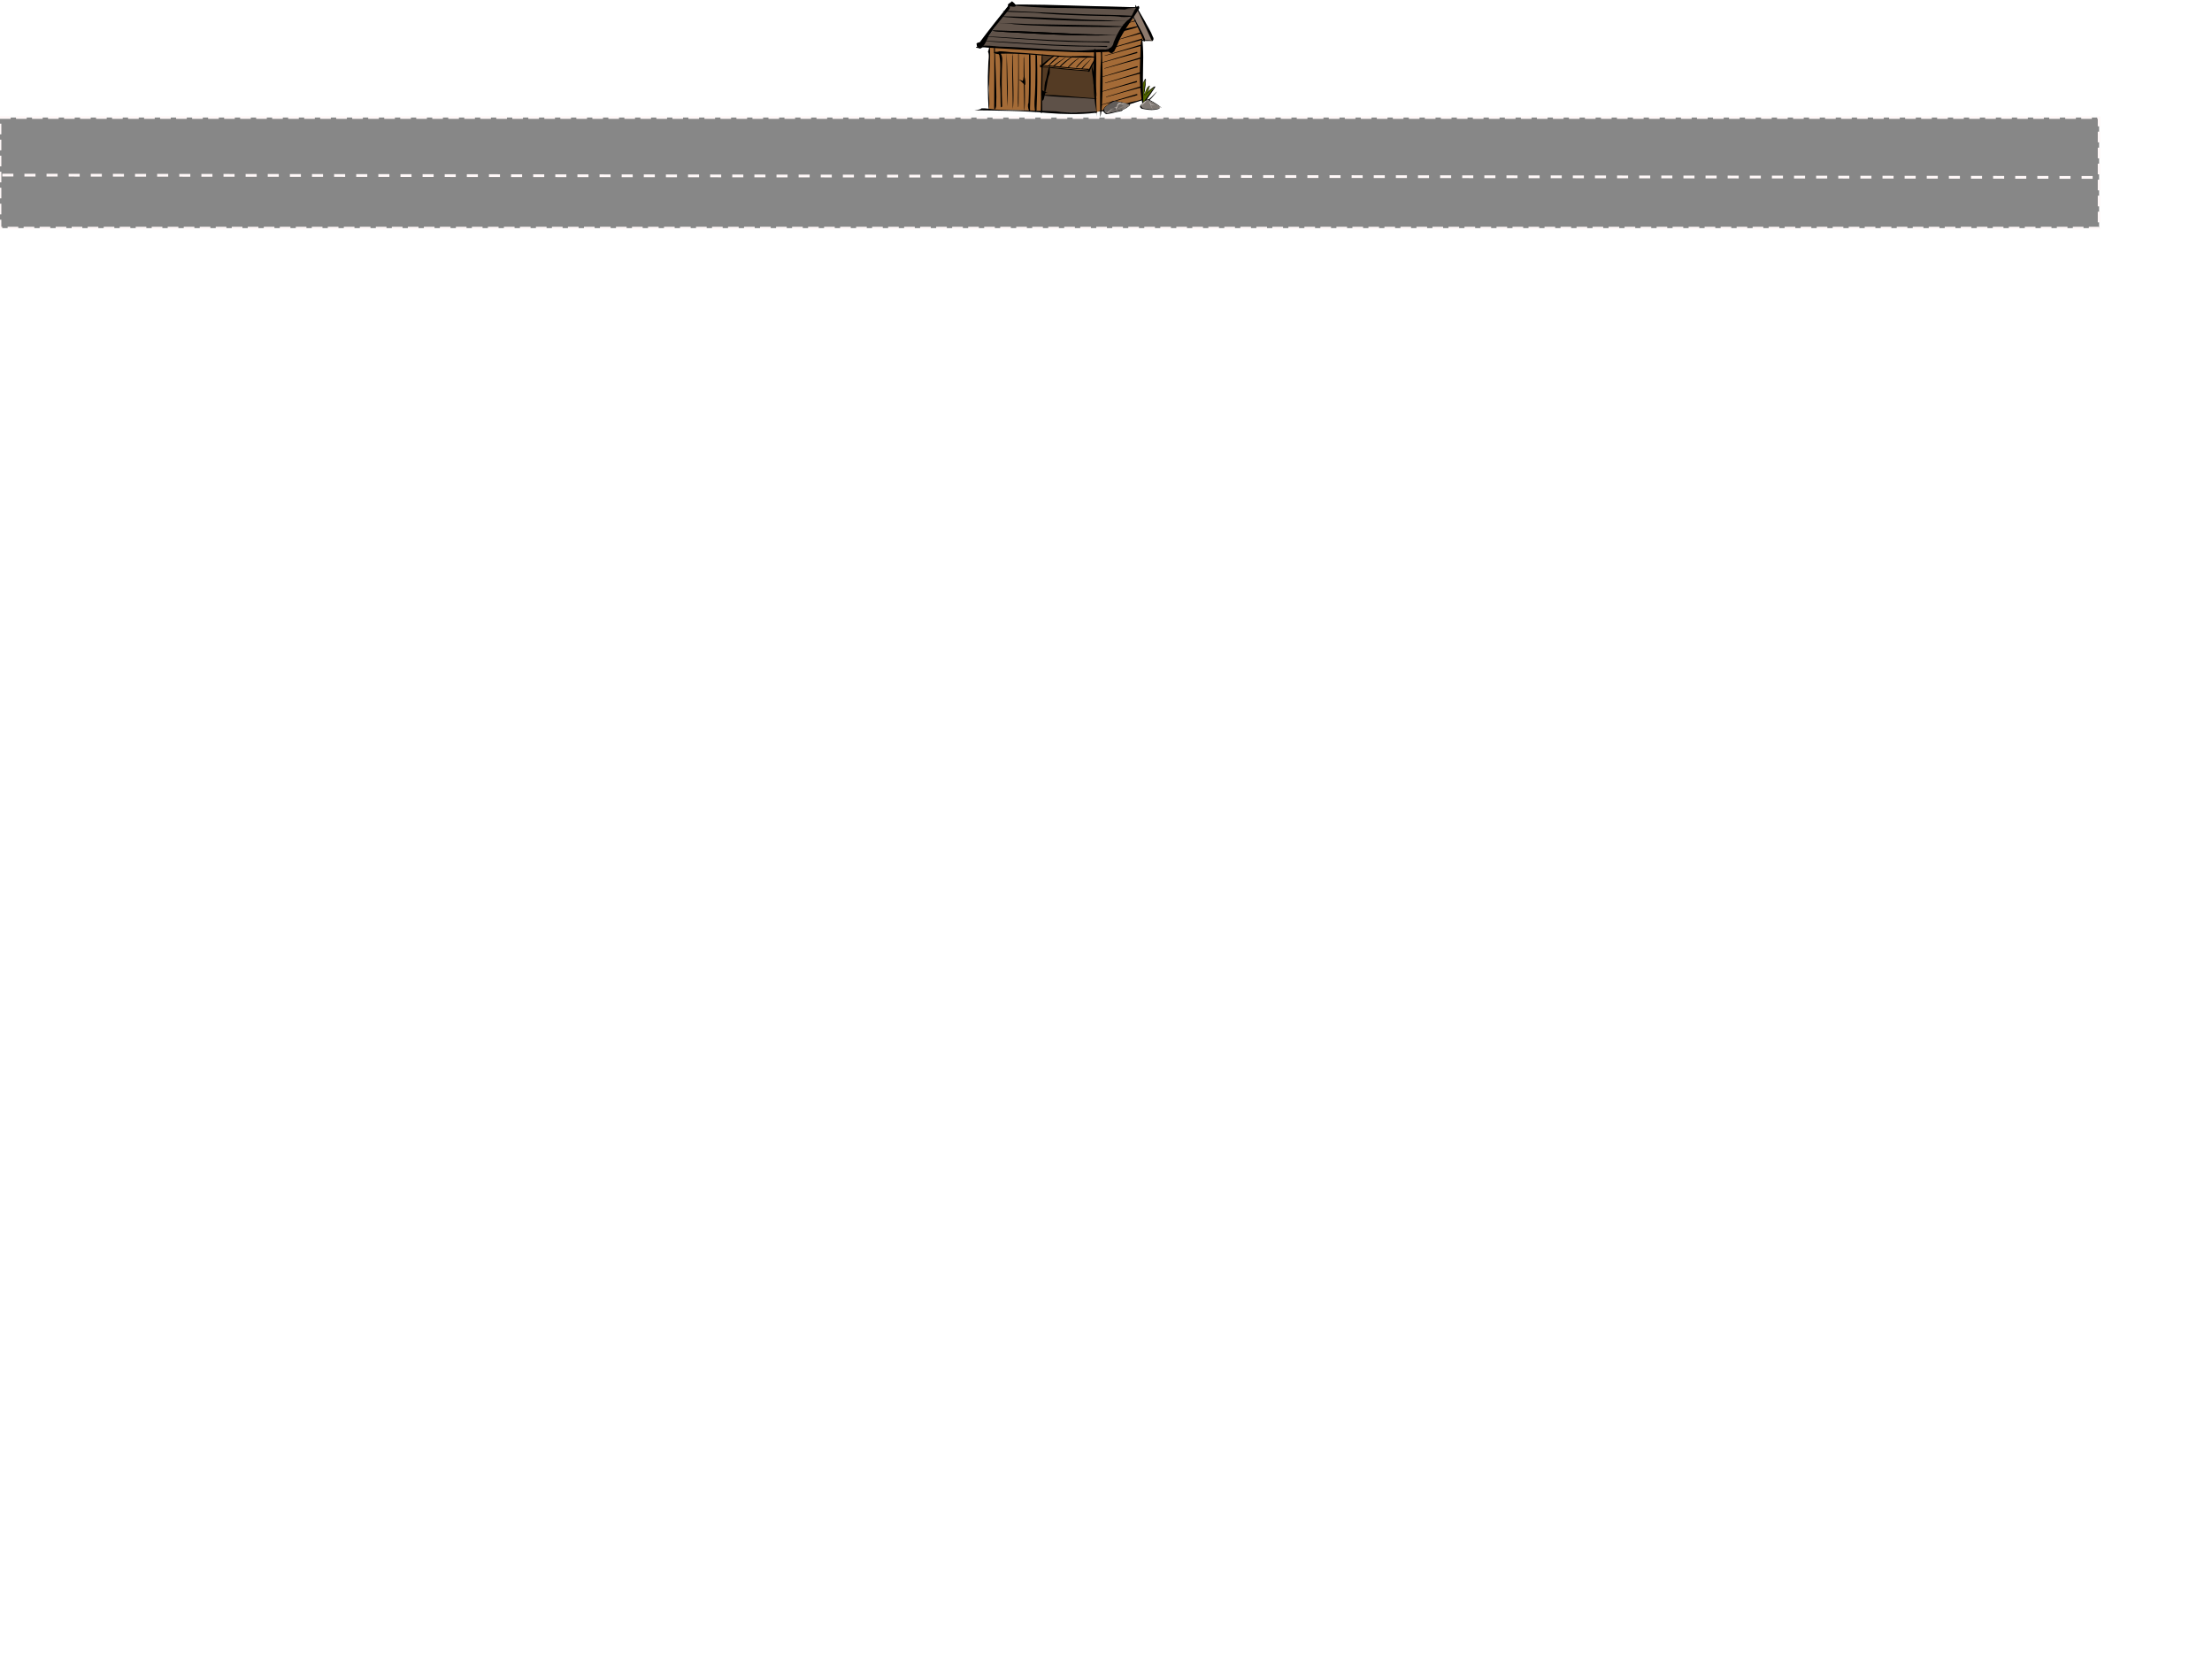
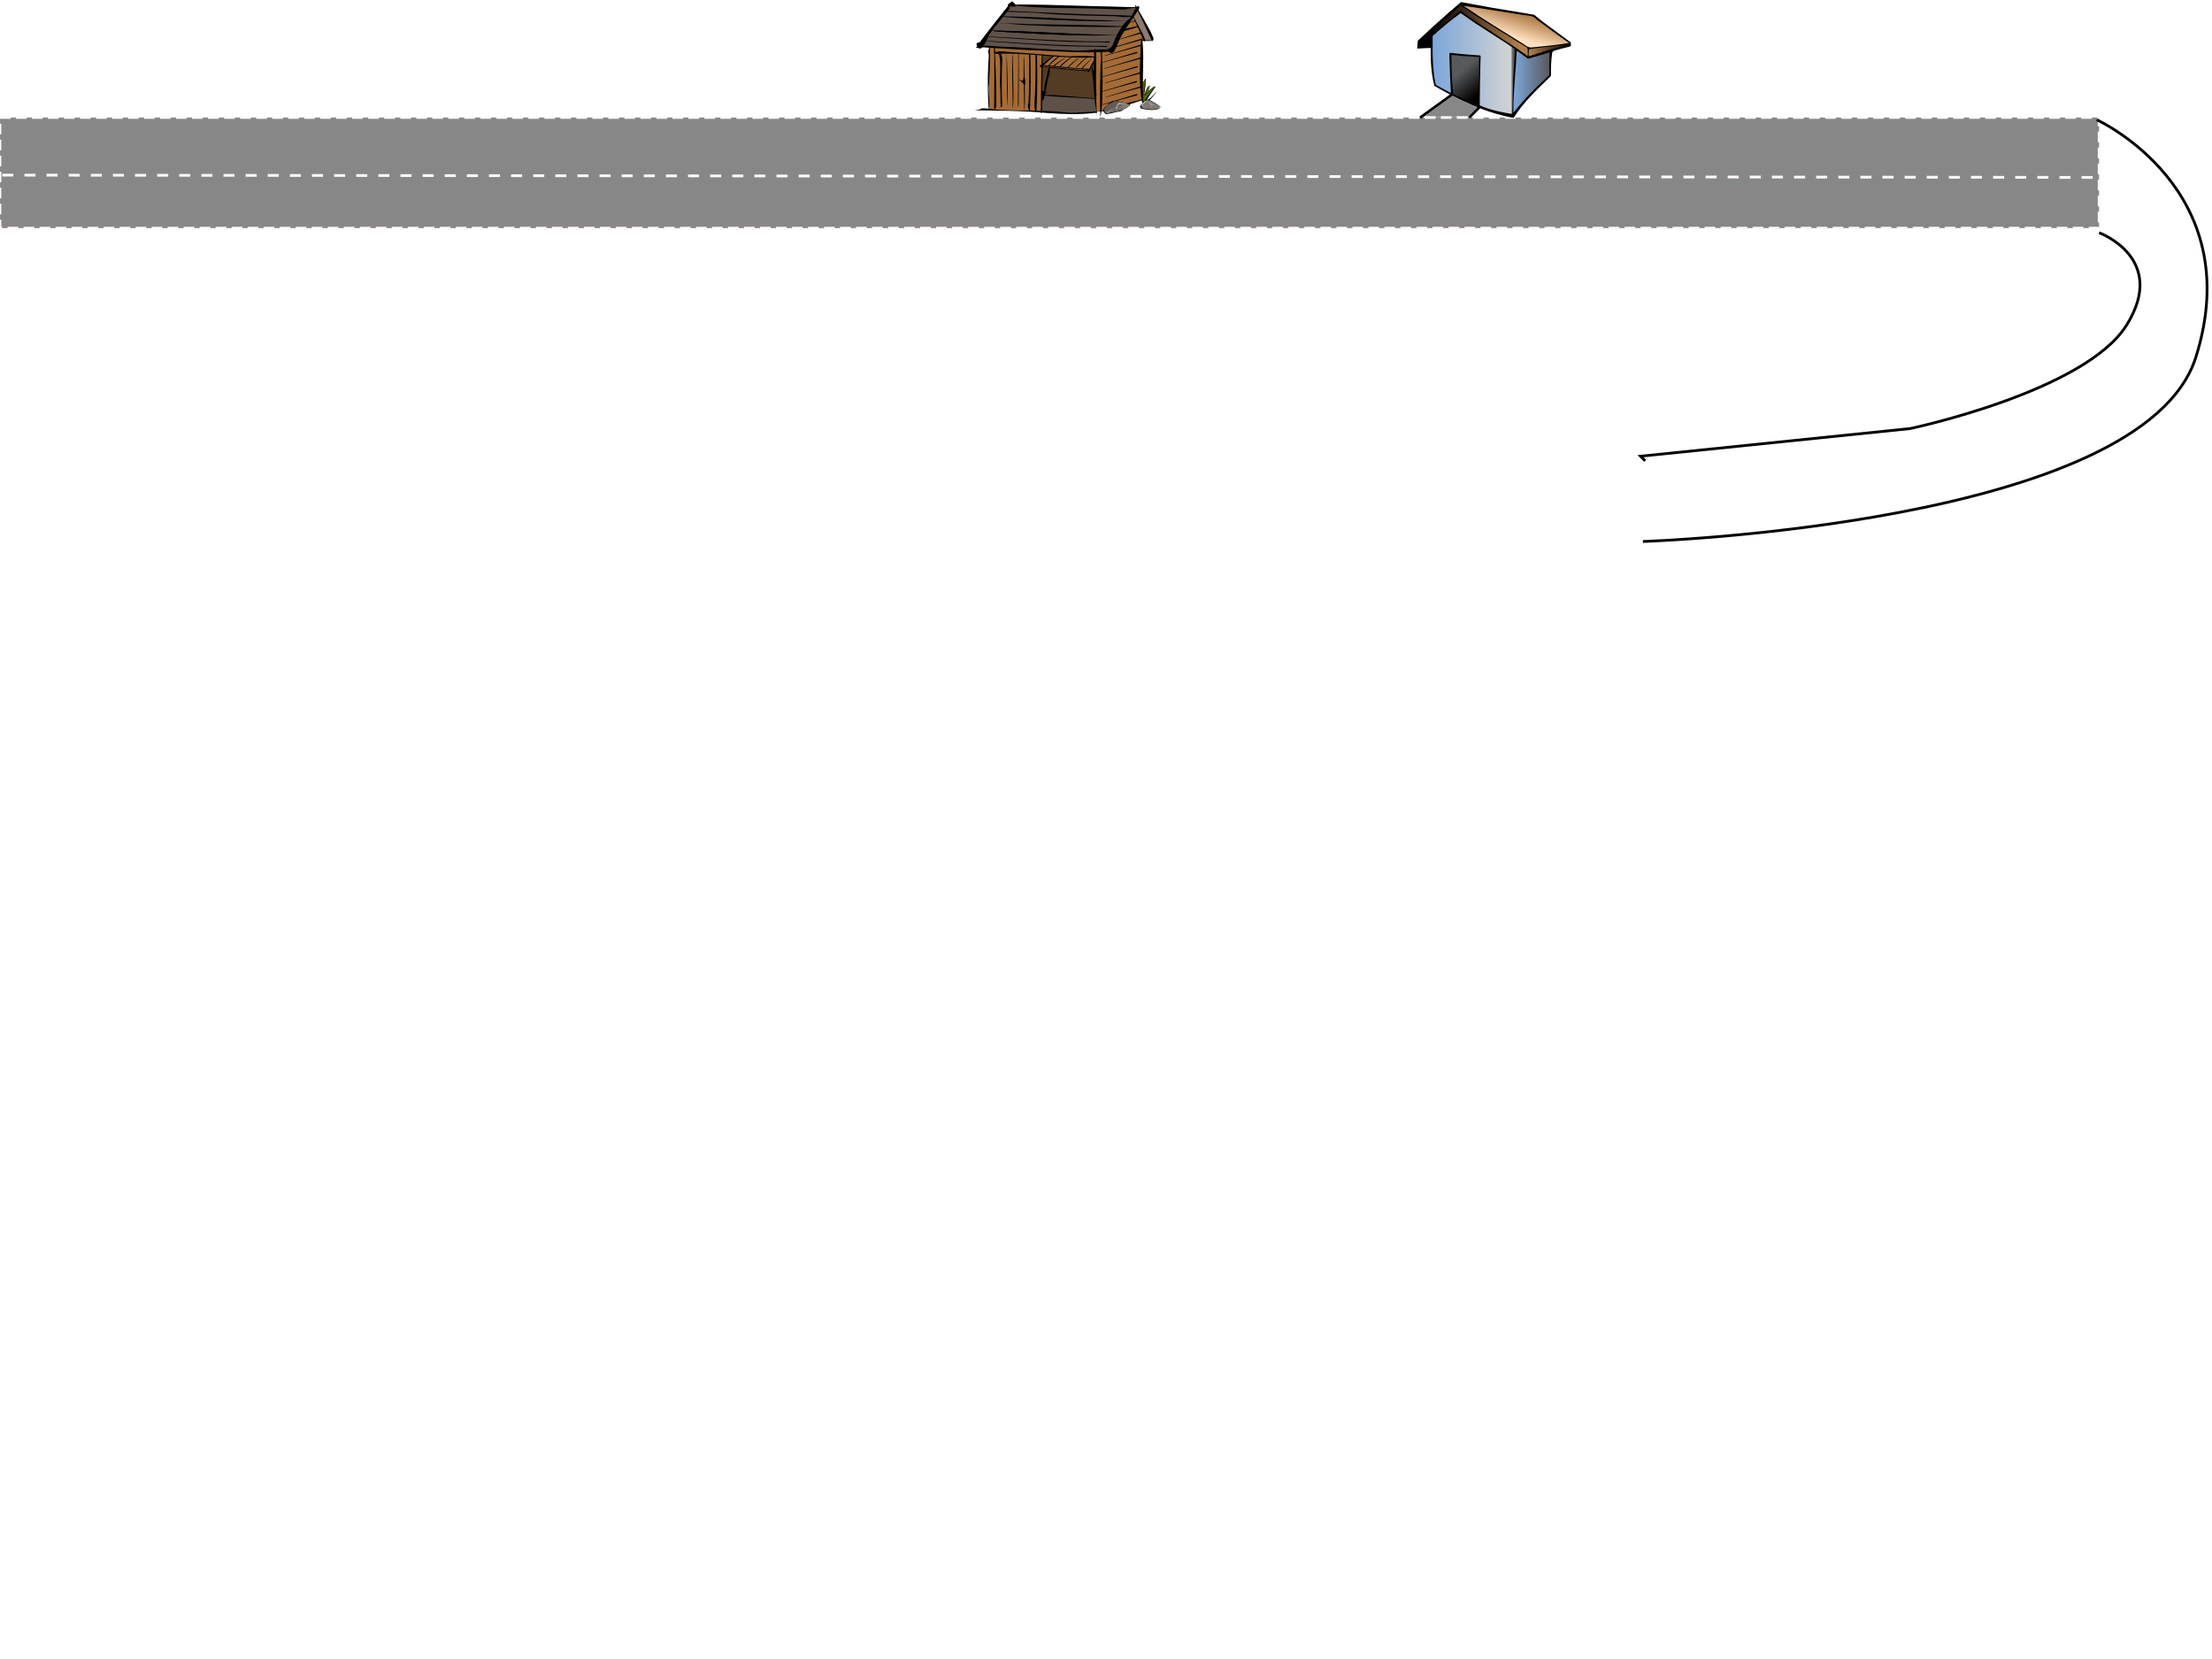
<svg xmlns="http://www.w3.org/2000/svg" width="800px" height="600px" id="svg2985" version="1.1">
  <defs id="defs2987" />
  <g id="layer1">
    <rect style="opacity:1;fill:#878787;fill-opacity:1;stroke:#fff8f8;stroke-width:0.965;stroke-miterlimit:4;stroke-opacity:1;stroke-dasharray:3.86, 1.93;stroke-dashoffset:0;stroke-linecap:butt" id="rect3005" width="759.167" height="40" x="0" y="42.5" />
    <path style="fill:none;stroke:#fff8f8;stroke-width:1;stroke-linecap:butt;stroke-linejoin:miter;stroke-opacity:1;stroke-miterlimit:4;stroke-dasharray:4,4;stroke-dashoffset:0" d="m 0.833,63.333 757.5,0.833 0,0 0,0" id="path3803" />
    <g transform="matrix(0.140105,0,0,0.1235151,296.1843,102.3934)" id="layer1-7">
      <path d="m 846.308,-538.943 c -0.567,0.953 8.126,7.739 33.933,23.057 1.765,1.063 3.413,2.109 4.965,3.183 -16.092,-15.844 -38.042,-27.679 -38.898,-26.24 z" style="fill:#000000" id="path3968" />
      <path d="m 842.728,-596.523 -7.5,12.562 0.312,36.719 c -0.335,0.303 -0.668,0.642 -1,0.938 v 20.188 l 3.875,0.531 28.156,-49.156 c -5.504,3.112 -12.279,9.537 -19.156,16.219 5.429,-9.09 4.617,-15.409 5.656,-19.406 -3.509,4.136 -4.447,3.25 -12.584,22.112 -0.09,0.085 -1.423,2.26 -1.143,0.127 1.3,-15.186 4.481,-27.163 3.384,-40.832 z" style="fill:#516600" id="path3130" />
      <path d="m 438.338,-508.203 0.911,-183.55 369.84,-90.182 31.427,67.864 -7.743,5.466 3.188,172.17 -120.24,35.982 z" style="fill:#a46b37" id="path3060" />
      <path style="fill:#000000;fill-opacity:0.992" d="m 845.808,-536.813 c -3.287,0.855 -5.021,4.232 -6.976,6.825 -2.973,4.069 -7.797,6.546 -9.744,11.444 -0.941,3.993 2.393,8.154 6.199,8.323 10.29,2.135 20.858,4.477 31.369,2.732 4.037,-0.863 8.284,-1.252 11.935,-3.427 0.78,-1.359 1.454,-3.881 0.107,-5.05 -8.59,-6.905 -16.735,-14.797 -26.797,-19.295 -1.94,-0.794 -3.945,-1.919 -6.093,-1.552 z" id="path3211" />
      <path d="m 574.528,-553.303 -0.455,50.557 c 45.385,5.494 93.482,2.855 141.19,1.366 l -1.366,-39.626 z" style="fill:#5e5148" id="path3846" />
      <path d="m 574.068,-632.553 120.24,11.387 16.852,-27.783 1.366,108.4 -138.92,-10.02 z" style="fill:#543b24" id="path3836" />
      <path d="m 808.178,-779.213 32.338,69.231 20.496,0.911 -38.259,-91.093 z" style="fill:#8d7a6c" id="path3832" />
      <path d="m 576.348,-668.073 -0.911,30.516 31.883,-27.328 z" style="fill:#543b24" id="path3834" />
      <path d="m 415.108,-695.403 c 116.51,8.861 235.87,22.462 342.06,14.119 l 68.32,-126.62 -334.31,-5.921 c -12.569,12.579 -64.938,122.87 -76.063,118.42 z" style="fill:#60534a" id="path3830" />
      <path d="m 823.558,-811.463 c -12.889,10.437 -13.099,33.832 -27.642,42.223 -16.006,17.464 -26.798,40.733 -35.277,64.273 -0.842,8.519 -5.968,15.817 -12.634,18.498 -4.845,7.548 6.966,18.245 11.59,9.985 10.37,-13.238 12.723,-32.159 21.127,-46.956 13.349,-28.445 31.518,-53.17 45.867,-80.758 0.498,-2.709 0.315,-7.88 -3.03,-7.267 z" style="fill:#000000" id="path2998" />
      <path d="m 585.338,-814.893 c -94.096,-2.308 -102,0.407 -66.283,3.828 15.36,1.506 41.024,3.299 73.805,5.161 37.258,0.317 76.134,0.442 140.97,2.773 28.488,0.906 58.859,2.016 86.978,3.257 -50.808,-2.603 -22.13,-3.07 -23.216,-4.212 9.156,-1.17 26.314,-2.017 30.265,-3.397 -71.9,-1.51 -165.75,-5.4 -242.52,-7.41 z" style="fill:#000000" id="path2996" />
      <path d="m 754.998,-668.103 c 1.402,1.472 0.988,0.667 0,0 z" style="fill:#000000" id="path2992" />
      <path d="m 816.468,-810.553 c 0.102,5.575 4.279,7.422 5.845,11.842 11.036,26.174 22.182,52.252 32.854,78.812 1.496,3.503 2.678,7.84 4.731,10.449 3.493,0.839 5.045,-7.56 2.433,-10.731 -5.685,-17.84 -14.549,-32.279 -21.839,-48.376 -7.416,-15.034 -15.365,-29.43 -22.458,-44.85 0.181,-2.587 -0.543,-0.841 -1.082,0.551 -0.293,0.67 -0.452,1.49 -0.483,2.304 z" style="fill:#000000" id="path3006" />
      <path d="m 833.918,-718.893 c -5.523,19.139 -3.12,40.121 -4.652,60.141 -1.571,44.007 -1.987,88.741 5.373,131.89 -0.351,2.796 1.715,4.95 3.605,4.438 -1.444,-6.808 -0.658,-14.058 -1.298,-21.039 -1.449,-39.656 -0.178,-79.358 0.138,-119.03 -0.055,-18.876 -0.802,-37.799 -3.053,-56.435 l -0.113,0.031 z" style="fill:#000000" id="path3004" />
      <path d="m 846.218,-721.843 0.187,-0.748 3.9e-4,-0.002 -0.187,0.748 -3.9e-4,0.002 z" style="fill:#000000" id="path2990" />
      <path style="fill:#000000" d="m 488.638,-812.023 c -25.473,36.18 -50.116,70.918 -73.469,106.59 -8.079,1.78 -9.645,3.357 -7.656,8.562 -0.947,6.874 8.372,14.347 13.188,7 10.955,-11.425 13.058,-28.094 22.005,-40.863 13.808,-26.066 33.243,-48.574 49.589,-72.918 0.849,-2.989 0.932,-8.842 -3.656,-8.375 z" id="path3012" />
      <path style="fill:#000000" d="m 420.758,-668.103 c 1.402,1.472 0.988,0.667 0,0 z" id="path3014" />
      <path style="fill:#000000" d="m 452.138,-689.233 c -1.586,7.901 0.804,14.082 0.591,21.624 -0.018,46.175 0.07,92.31 -0.319,138.71 0.011,6.196 -0.447,13.292 0.222,18.713 2.208,4.179 5.798,-6.256 4.902,-12.948 1.305,-29.893 -0.639,-57.752 -0.982,-86.583 -0.748,-27.449 -2.06,-54.462 -2.465,-82.174 0.896,-3.469 -0.132,-1.645 -0.925,-0.159 -0.406,0.687 -0.761,1.699 -1.025,2.813 z" id="path3016" />
      <path style="fill:#000000" d="m 439.148,-689.153 c 0.089,4.405 -2.287,8.633 -2.884,11.344 4.928,11.452 0.39,26.365 0.726,39.388 -1.965,43.622 -1.222,87.47 1.029,130.9 5.035,-20.945 -1.974,-52.075 1.232,-75.093 0.687,-39.84 4.367,-74.344 1.737,-113.7 -0.614,2.387 -1.228,4.775 -1.841,7.162 z" id="path3018" />
      <path style="fill:#000000" d="m 713.718,-685.233 c -1.185,0.604 -4.096,-0.95 -3.175,1.968 -1.504,48.931 -3.564,98.171 1.131,146.93 1.344,16.49 4.969,32.529 6.001,49.07 -2.845,-50.796 -2.617,-101.76 -1.903,-152.65 0.011,-15.139 0.437,-30.439 -1.741,-45.39 h -0.114 l -0.199,0.073 z" id="path3020" />
      <path style="fill:#000000" d="m 425.108,-695.283 c -5.184,3.597 -13.112,2.955 -19.683,4.228 0.234,6.071 13.303,-1.453 27.564,1.376 61.787,4.662 127.41,8.578 190.98,11.608 44.741,2.622 89.994,3.95 134.62,-0.302 3.279,2.633 6.779,-4.033 1.71,-3.165 -36.308,-8.003 -73.772,4.131 -110.6,-0.037 -61.431,-2.228 -122.31,-9.152 -183.78,-10.936 -13.551,-1.198 -27.075,-3.167 -40.809,-2.772 z" id="path3022" />
      <path style="fill:#000000" d="m 411.508,-636.193 v 0 z" id="path3026" />
      <path style="fill:#000000" d="m 474.598,-795.753 c 26.473,3.314 82.092,2.303 103.92,6.197 43.574,3.909 100.27,6.017 157.3,7.433 20.352,-0.143 38.359,1.031 45.595,2.869 18.564,1.079 42.451,-2.886 22.225,-3.868 -32.801,-2.444 -78.067,-2.269 -114.32,-4.064 -69.324,-2.624 -130.43,-6.836 -197.85,-9.793 -6.501,-0.022 -18.767,0.269 -16.875,1.225 z" id="path3047" />
      <path d="m 498.088,-825.273 c -2.693,4.892 -13.812,7.451 -9.438,14.562 0.394,2.401 8.143,0.642 3.281,-0.031 27.218,6.155 13.863,-8.425 6.156,-14.531 z" style="fill:#000000" id="path3051" />
      <path d="m 465.568,-678.863 c -3.816,2.186 -9.651,1.601 -14.489,2.271 1.194,5.49 13.556,7.417 20.289,4.769 46.962,-1.313 93.831,4.808 140.58,8.324 32.933,2.657 66.244,4.499 99.092,2.759 2.414,1.755 4.99,-2.43 1.259,-1.986 -26.726,-5.912 -54.302,1.023 -81.411,-2.449 -45.218,-2.772 -90.03,-8.533 -135.28,-11.021 -9.975,-1.063 -19.93,-2.619 -30.039,-2.667 z" style="fill:#000000" id="path3095" />
      <path d="m 464.878,-675.633 c -2.156,1.947 -1.54,6.454 0.727,7.905 5.626,32.892 -0.6,66.547 2.605,99.677 0.802,17.664 0.172,35.401 1.248,53.042 2.102,0.517 4.536,-2.312 3.436,-4.733 -1.376,-45.416 -1.512,-90.91 0.416,-136.31 -0.26,-7.206 -2.209,-14.926 -7.123,-19.406 -0.429,-0.09 -0.866,-0.32 -1.308,-0.178 z" style="fill:#000000" id="path3097" />
      <path style="fill:#000000" d="m 559.018,-668.773 c -0.224,14.148 0.246,28.35 0.151,42.529 0.004,31.722 -0.876,63.443 -2.707,94.8 -0.31,10.09 0.057,20.592 1.787,29.789 2.368,1.817 4.313,-5.857 3.533,-11.319 2.218,-51.219 2.223,-102.93 1.024,-154.33 -1.304,1.049 -2.512,-2.013 -3.789,-1.465 z m 5.223,180.04 v -0.133 0.133 z" id="path3100" />
      <path d="m 542.348,-670.903 c -0.2,14.471 0.219,28.996 0.135,43.498 0.004,32.445 0.089,67.495 -1.539,99.566 -5.59,11.733 6.465,40.645 3.865,16.285 1.973,-52.385 1.978,-105.28 0.911,-157.85 -1.16,1.073 -2.235,-2.059 -3.371,-1.498 z" style="fill:#000000" id="path3102" />
      <path d="m 577.168,-672.253 c -0.856,4.423 -2.765,5.966 -2.441,13.474 -0.739,52.323 -1.356,104.68 -2.146,156.99 0.883,9.204 4.566,2.42 3.76,-6.95 -0.8,-53.541 1.792,-107.04 0.6,-160.51 -0.033,-0.495 0.569,-5.258 0.227,-3 z" style="fill:#000000" id="path3104" />
      <path d="m 419.728,-511.743 c -4.831,4.866 -12.219,3.997 -18.344,5.719 47.793,0.528 131.25,1.286 186.86,7.805 41.695,3.546 83.869,5.344 125.46,-0.408 3.056,3.562 6.317,-5.456 1.594,-4.281 -33.837,2.408 -68.751,6.356 -103.07,-0.05 -57.25,-3.014 -97.177,-2.622 -154.46,-5.035 -12.629,-1.621 -25.233,-4.285 -38.031,-3.75 z" style="fill:#000000" id="path3011" />
      <path style="fill:#000000" d="m 470.188,-780.763 c 11.638,3.16 55.131,4.843 83.438,6.971 66.157,4.317 144.35,7.823 197.11,6.789 8.941,-1.373 34.828,-0.776 54.199,-0.868 -31.132,-0.09 -70.216,-2.329 -103.23,-2.902 -74.975,-3.616 -153.88,-9.336 -225.98,-10.469 -3.062,0.028 -6.238,0.134 -5.531,0.478 z" id="path3013" />
      <path d="m 785.758,-751.203 c -11.837,2.306 -55.337,0.821 -83.724,0.887 -66.295,-0.505 -144.53,-2.692 -197.08,-7.56 -8.818,-2.019 -34.679,-3.307 -53.992,-4.806 31.056,2.174 70.199,2.782 103.17,4.611 75.04,1.845 154.15,1.877 226.15,5.989 3.052,0.25 6.211,0.587 5.482,0.879 z" style="fill:#000000" id="path3015" />
      <path d="m 446.728,-739.063 c 11.638,3.16 55.131,4.843 83.438,6.971 66.157,4.317 144.35,7.823 197.11,6.789 8.941,-1.373 34.828,-0.776 54.199,-0.868 -31.132,-0.09 -70.216,-2.329 -103.23,-2.902 -74.975,-3.616 -153.88,-9.336 -225.98,-10.469 -3.062,0.028 -6.238,0.134 -5.531,0.478 z" style="fill:#000000" id="path3017" />
      <path d="m 601.638,-663.093 c -10.384,8.989 -21.207,17.664 -30.594,27.656 -0.791,3.293 3.994,3.086 5.406,1.125 6.188,-5.812 12.184,-11.858 17.944,-18.124 4.221,-4.347 8.529,-8.665 13.431,-12.251 -1.36,-3.529 -3.865,-0.545 -5.465,0.968 l -0.723,0.626 z" style="fill:#000000" id="path3031" />
      <path d="m 427.198,-722.303 c -2.64,1.611 1.89,0.03 2.781,0.594 49.556,3.853 99.173,7.748 148.78,11.219 41.705,2.86 83.485,4.825 125.3,4.859 15.037,0.209 30.299,0.177 45.173,1.391 1.896,-0.874 1.175,-4.154 -1.071,-3.25 -87.8,0.149 -175.49,-5.188 -263,-11.916 -19.302,-1.22 -38.605,-2.935 -57.959,-2.896 z" style="fill:#000000" id="path3019" />
      <path style="fill:#000000" d="m 835.138,-539.073 c -1.837,-0.16 -3.398,1.822 -5.224,2.19 -8.805,3.963 -17.951,4.705 -26.884,7.633 -27.69,7.984 -55.314,16.831 -82.768,26.768 14.487,0.454 29.415,-5.217 44.056,-8.992 23.879,-6.752 47.493,-15.746 71.128,-24.334 -0.422,-0.993 -0.076,-2.212 -0.307,-3.265 z" id="path3021" />
      <path style="fill:#000000" d="m 809.518,-781.283 c 0.07,4.058 2.939,5.402 4.015,8.619 7.58,19.05 15.237,38.031 22.567,57.362 1.028,2.549 1.839,5.707 3.25,7.605 2.399,0.61 3.465,-5.502 1.671,-7.81 -3.905,-12.985 -9.993,-23.493 -15.001,-35.21 -5.094,-10.942 -10.554,-21.42 -15.426,-32.644 0.124,-1.883 -0.373,-0.612 -0.743,0.401 -0.202,0.488 -0.311,1.085 -0.332,1.677 z" id="path3023" />
      <path d="m 834.608,-713.433 v -0.062 0.062 z m 0.188,1.438 c -0.991,2.696 2.223,3.865 4.312,2.938 7.424,-0.371 14.922,-0.011 22.375,-0.156 -8.381,-4.071 -17.99,-0.697 -26.688,-3.219 v 0.438 z" style="fill:#000000" id="path3025" />
      <path style="fill:#000000" d="m 446.728,-739.063 c 11.638,3.16 55.131,4.843 83.438,6.971 66.157,4.317 144.35,7.823 197.11,6.789 8.941,-1.373 34.828,-0.776 54.199,-0.868 -31.132,-0.09 -70.216,-2.329 -103.23,-2.902 -74.975,-3.616 -153.88,-9.336 -225.98,-10.469 -3.062,0.028 -6.238,0.134 -5.531,0.478 z" id="path3027" />
      <path style="fill:#000000" d="m 714.388,-659.523 c -8.791,12.236 -13.892,26.62 -20.25,40.188 2.009,2.251 5.747,-0.659 5.094,-3.25 4.976,-12.187 10.906,-23.949 16.781,-35.719 -0.492,-0.338 -0.911,-1.488 -1.625,-1.219 z" id="path3033" />
      <path style="fill:#000000" d="m 570.108,-638.593 c -0.902,0.732 1.118,3.93 1.656,2.219 24.357,1.201 48.447,5.351 72.747,7.259 16.623,1.672 33.249,3.344 49.909,4.616 1.906,2.433 4.597,-3.444 1.406,-3.031 -42.071,-1.173 -83.536,-9.79 -125.59,-11.125 l -0.125,0.062 z" id="path3035" />
      <path d="m 570.978,-634.243 c -0.902,0.732 1.118,3.93 1.656,2.219 24.357,1.201 48.447,5.351 72.747,7.259 16.623,1.672 33.249,3.344 49.909,4.616 1.906,2.433 4.597,-3.444 1.406,-3.031 -42.071,-1.173 -83.536,-9.79 -125.59,-11.125 l -0.125,0.062 z" style="fill:#000000" id="path3037" />
      <path d="m 617.548,-663.843 c -11.391,9.277 -21.065,20.451 -29.875,32.156 11.988,-10.181 22.264,-22.163 33.875,-32.75 -1.633,-1.603 -2.513,-0.759 -4,0.594 z" style="fill:#000000" id="path3039" />
      <path style="fill:#000000" d="m 634.638,-667.903 h -0.031 0.031 z m 0.906,1.344 -0.219,-0.219 0.219,0.219 z m 1.344,1.344 c 1.474,1.296 1.833,1.288 0,0 z m -1.938,5.062 c -10.588,7.626 -21.032,15.507 -30.594,24.406 1.974,2.796 5.554,-0.101 6.431,-2.4 8.845,-8.826 19.082,-16.091 28.131,-24.694 -1.323,0.896 -2.646,1.792 -3.969,2.688 z" id="path3042" />
      <path style="fill:#000000" d="m 669.918,-671.433 c -2.668,2.522 3.753,-3.333 0,0 z m -16.938,8.469 c -12.96,8.584 -24.575,19.222 -34.156,31.469 4.197,0.792 6.357,-4.026 8.918,-6.492 8.686,-8.968 17.594,-17.896 27.833,-25.101 3.785,-0.235 0.024,-1.967 -1.504,-0.538 -0.363,0.221 -0.726,0.442 -1.09,0.663 z m 4.938,-0.406 c 0.331,0.127 -0.334,-0.198 0,0 z m 4.5,0.688 c 0.233,0.083 -0.209,-0.28 0,0 z" id="path3044" />
      <path d="m 681.448,-664.613 c -2.136,2.202 3.005,-2.91 0,0 z m -13.561,7.394 c -10.376,7.495 -19.676,16.782 -27.348,27.475 3.36,0.691 5.09,-3.515 7.14,-5.668 6.954,-7.83 14.087,-15.625 22.285,-21.916 3.03,-0.206 0.019,-1.717 -1.204,-0.469 -0.291,0.193 -0.582,0.386 -0.872,0.578 z m 3.953,-0.355 c 0.265,0.111 -0.268,-0.173 0,0 z m 3.603,0.6 c 0.187,0.072 -0.167,-0.245 0,0 z" style="fill:#000000" id="path3046" />
      <path style="fill:#000000" d="m 702.338,-667.203 c -2.047,2.256 2.88,-2.981 0,0 z m -12.999,7.573 c -9.946,7.677 -18.86,17.189 -26.213,28.141 3.221,0.708 4.878,-3.6 6.844,-5.806 6.666,-8.02 13.503,-16.004 21.36,-22.447 2.905,-0.211 0.018,-1.759 -1.154,-0.481 -0.279,0.198 -0.557,0.395 -0.836,0.593 z m 3.789,-0.363 c 0.254,0.113 -0.257,-0.177 0,0 z m 3.454,0.615 c 0.179,0.074 -0.16,-0.251 0,0 z" id="path3048" />
      <path d="m 700.008,-662.693 h -0.023 0.023 z m 0.678,1.449 -0.164,-0.236 0.164,0.236 z m 1.006,1.449 c 1.104,1.398 1.372,1.388 0,0 z m -1.45,5.459 c -7.926,8.223 -15.745,16.721 -22.903,26.316 1.478,3.015 4.158,-0.109 4.814,-2.588 6.621,-9.516 14.285,-17.35 21.06,-26.626 -0.99,0.966 -1.981,1.932 -2.971,2.898 z" style="fill:#000000" id="path3050" />
      <path d="m 529.208,-607.243 c -1.576,4.002 -1.472,16.024 -3.878,15 -3.963,-2.01 -7.939,-4.277 -11.947,-4.062 6.464,-0.235 12.328,12.174 18.614,16.062 1.9,-5.588 0.386,-15.559 -0.793,-20.969 -0.465,-2.664 -0.986,-6.841 -1.995,-6.031 z" style="fill:#000000" id="path3073" />
      <path d="m 849.508,-700.093 c 0.656,-0.314 0.558,-0.267 0,0 z" style="fill:#000000" id="path3071" />
      <path d="m 853.988,-660.273 c -0.291,-1.344 -0.205,-0.946 0,0 z" style="fill:#000000" id="path3069" />
      <path d="m 854.348,-657.553 c -0.161,2.72 0.355,2.636 0,0 z" style="fill:#000000" id="path3067" />
      <path d="m 853.948,-650.553 c -0.283,2.275 0.505,-3.35 0,0 z" style="fill:#000000" id="path3065" />
      <path d="m 852.698,-645.773 0.128,-0.688 -0.128,0.688 z" style="fill:#000000" id="path3063" />
      <path d="m 852.488,-643.183 0.016,-0.844 -0.016,0.844 z" style="fill:#000000" id="path3061" />
      <path d="m 852.688,-640.993 c 0.234,0.857 -0.396,-2.02 0,0 z" style="fill:#000000" id="path3059" />
      <path d="m 704.448,-642.723 c -2.408,19.606 3.893,38.597 3.869,58.118 1.702,12.958 4.636,25.561 8.079,37.865 0.551,-22.055 -6.409,-42.953 -6.358,-64.971 -0.871,-9.97 -5.593,-18.706 -5.364,-28.958 -0.156,-0.684 0.419,-5.236 -0.225,-2.054 z" style="fill:#000000" id="path3077" />
      <path d="m 575.078,-564.813 c -2.322,8.956 0.564,18.325 1.286,27.312 -0.097,1.758 0.98,4.75 2.054,2.594 3.878,-5.782 3.299,-15.561 6.428,-21.978 1.674,-1.601 3.834,-0.503 5.456,-2.335 -5.306,1.35 -10.232,-3.005 -15.032,-5.969 l -0.188,0.367 -0.004,0.008 z" style="fill:#000000" id="path3052" />
      <path style="fill:#000000" d="m 597.988,-641.003 c -9.534,16.477 -7.665,35.192 -14.104,52.354 -2.064,11.941 -2.429,23.962 -2.04,35.884 7.95,-19.224 5.858,-39.826 13.152,-59.177 2.153,-9.047 -1.052,-18.238 2.607,-27.183 0.023,-0.651 2.258,-4.471 0.385,-1.878 z" id="path3079" />
      <path d="m 484.458,-676.093 c -0.254,53.052 0.821,106.09 1.51,159.13 1.445,-16.56 1.584,-56.721 0.941,-73.357 -0.711,-36.387 -0.866,-49.561 -2.45,-85.775 z" style="fill:#000000" id="path3085" />
      <path d="m 499.998,-669.743 c 1.261,78.13 4.011,137.67 0.303,159.59 -0.218,-57.123 -2.092,-98.781 -1.443,-155.9 1.629,-3.386 5.348,-9.814 1.139,-3.694 z" style="fill:#000000" id="path3081" />
      <path style="fill:#000000" d="m 514.428,-672.643 c -0.074,13.31 0.082,26.67 0.05,40.009 10e-4,29.842 -0.29,59.683 -0.896,89.182 -0.103,9.492 0.019,19.372 0.592,28.024 0.784,1.709 1.429,-5.51 1.17,-10.648 0.735,-48.183 0.736,-96.835 0.339,-145.19 -0.432,0.987 -0.832,-1.894 -1.255,-1.378 z m 1.73,169.37 v -0.125 0.125 z" id="path3087" />
      <path style="fill:#000000" d="m 529.538,-662.793 c 1.261,78.13 4.011,137.67 0.303,159.59 -0.218,-57.123 -2.092,-98.781 -1.443,-155.9 1.629,-3.386 5.348,-9.814 1.139,-3.694 z" id="path3089" />
      <path style="fill:#000000" d="m 421.118,-709.273 c -2.64,1.611 1.89,0.03 2.781,0.594 49.556,3.853 99.173,7.748 148.78,11.219 41.705,2.86 83.485,4.825 125.3,4.859 15.037,0.209 30.299,0.177 45.173,1.391 1.896,-0.874 1.175,-4.154 -1.071,-3.25 -87.8,0.149 -175.49,-5.188 -263,-11.916 -19.302,-1.22 -38.605,-2.935 -57.959,-2.896 z" id="path3101" />
      <path d="m 820.388,-553.643 c -30.896,10.562 -61.791,21.124 -92.687,31.685 0.578,2.197 2.867,-0.696 4.274,-0.235 29.681,-9.773 59.595,-18.812 89.447,-28.041 0.988,-1.006 0.862,-3.691 -1.034,-3.409 z m -93.691,28.642 -0.091,-0.152 0.091,0.152 z" style="fill:#000000" id="path3103" />
      <path style="fill:#000000" d="m 833.418,-577.093 c -30.896,10.562 -61.791,21.124 -92.687,31.685 0.578,2.197 2.867,-0.696 4.274,-0.235 29.681,-9.773 59.595,-18.812 89.447,-28.041 0.988,-1.006 0.862,-3.691 -1.034,-3.409 z m -93.691,28.642 -0.091,-0.152 0.091,0.152 z" id="path3105" />
      <path d="m 819.518,-591.863 c -30.896,10.562 -61.791,21.124 -92.687,31.685 0.578,2.197 2.867,-0.696 4.274,-0.235 29.681,-9.773 59.595,-18.812 89.447,-28.041 0.988,-1.006 0.862,-3.691 -1.034,-3.409 z m -93.691,28.642 -0.091,-0.152 0.091,0.152 z" style="fill:#000000" id="path3107" />
      <path style="fill:#000000" d="m 830.818,-617.933 c -30.896,10.562 -61.791,21.124 -92.687,31.685 0.578,2.197 2.867,-0.696 4.274,-0.235 29.681,-9.773 59.595,-18.812 89.447,-28.041 0.988,-1.006 0.862,-3.691 -1.034,-3.409 z m -93.691,28.642 -0.091,-0.152 0.091,0.152 z" id="path3109" />
      <path style="fill:#000000" d="m 821.258,-635.303 c -30.896,10.562 -61.791,21.124 -92.687,31.685 0.578,2.197 2.867,-0.696 4.274,-0.235 29.681,-9.773 59.595,-18.812 89.447,-28.041 0.988,-1.006 0.862,-3.691 -1.034,-3.409 z m -93.691,28.642 -0.091,-0.152 0.091,0.152 z" id="path3111" />
      <path d="m 829.078,-660.503 c -30.896,10.562 -61.791,21.124 -92.687,31.685 0.578,2.197 2.867,-0.696 4.274,-0.235 29.681,-9.773 59.595,-18.812 89.447,-28.041 0.988,-1.006 0.862,-3.691 -1.034,-3.409 z m -93.691,28.642 -0.091,-0.152 0.091,0.152 z" style="fill:#000000" id="path3113" />
      <path style="fill:#000000" d="m 820.388,-677.013 c -30.896,10.562 -61.791,21.124 -92.687,31.685 0.578,2.197 2.867,-0.696 4.274,-0.235 29.681,-9.773 59.595,-18.812 89.447,-28.041 0.988,-1.006 0.862,-3.691 -1.034,-3.409 z m -93.691,28.642 -0.091,-0.152 0.091,0.152 z" id="path3115" />
      <path d="m 829.948,-697.863 c -30.896,10.562 -61.791,21.124 -92.687,31.685 0.578,2.197 2.867,-0.696 4.274,-0.235 29.681,-9.773 59.595,-18.812 89.447,-28.041 0.988,-1.006 0.862,-3.691 -1.034,-3.409 z m -93.691,28.642 -0.091,-0.152 0.091,0.152 z" style="fill:#000000" id="path3117" />
      <path style="fill:#000000" d="m 831.688,-715.243 c -30.896,10.562 -61.791,21.124 -92.687,31.685 0.578,2.197 2.867,-0.696 4.274,-0.235 29.681,-9.773 59.595,-18.812 89.447,-28.041 0.988,-1.006 0.862,-3.691 -1.034,-3.409 z m -93.691,28.642 -0.091,-0.152 0.091,0.152 z" id="path3119" />
      <path d="m 827.578,-733.463 c -22.176,8.878 -45.225,15.48 -67.062,25.219 22.647,-8.321 46.014,-14.449 68.906,-22.031 1.233,-1.271 -0.073,-3.724 -1.844,-3.188 z" style="fill:#000000" id="path3121" />
      <path d="m 822.138,-752.593 c -14.26,3.562 -28.521,7.125 -42.781,10.688 3.747,0.289 3.49,4.822 3.5,7.562 4.102,-5.704 11.97,-5.069 17.819,-7.747 7.866,-2.399 15.835,-4.733 23.118,-8.628 0.117,-0.934 -0.594,-2.138 -1.656,-1.875 z" style="fill:#000000" id="path3129" />
      <path d="m 817.608,-771.583 c -1.466,4.235 -6.475,3.733 -9.598,5.66 -8.49,3.23 -17.056,6.22 -25.559,9.406 11.151,-1.492 21.101,-8.094 32.293,-9.381 2.396,1.008 2.675,-2.62 2.699,-4.359 0.045,-0.152 0.55,-2.474 0.166,-1.325 z" style="fill:#000000" id="path3127" />
      <path d="m 728.448,-723.963 -0.094,-0.156 0.094,0.156 z" style="fill:#000000" id="path3123" />
      <path style="fill:#000000" d="m 715.068,-540.963 c -52.488,-3.596 -121.7,-13.171 -142.22,-9.231 43.796,6.09 81.116,5.567 142.02,11.167 1.834,-0.227 2.937,-1.569 0.201,-1.936 z m -142.15,-10.98 -0.053,-0.098 z" id="path3137" />
      <path d="m 837.818,-529.033 c -0.131,-1.133 5.231,-9.205 13.329,-21.816 l 14.637,-22.794 c -7.011,4.662 -12.51,11.035 -18.167,17.179 -15.625,20.335 0.224,-3.529 4.88,-7.986 10.139,-9.597 13.987,-12.553 15.375,-11.213 1.075,1.038 -0.286,3.564 -12.236,22.696 -13.043,20.884 -13.347,21.468 -10.132,19.505 4.975,-3.039 12.013,-10.011 20.182,-19.997 9.831,-12.016 8.21,-8.517 -2.778,5.996 -7.968,10.524 -9.516,12.118 -15.304,15.754 -7.4,4.649 -9.493,5.221 -9.786,2.676 z" style="fill:#000000" id="path3949" />
      <path d="m 876.508,-512.303 c 6.855,-0.91 6.84,-0.942 -4.116,-9.338 -6.047,-4.633 -13.855,-9.845 -17.351,-11.581 -5.802,-2.882 -6.817,-2.966 -11.631,-0.967 -4.587,1.905 -12.025,11.754 -12.025,15.923 0,0.786 3.013,2.718 6.696,4.293 6.813,2.913 23.576,3.641 38.427,1.67 z" style="fill:#c8beb7" id="path3937" />
      <path d="m 848.078,-534.903 c -3.065,0.758 -4.683,3.75 -6.506,6.047 -2.773,3.605 -7.271,5.8 -9.088,10.14 -0.877,3.538 2.232,7.225 5.781,7.375 9.597,1.892 19.453,3.967 29.256,2.421 3.765,-0.765 7.726,-1.11 11.132,-3.036 0.728,-1.204 1.356,-3.439 0.1,-4.475 -8.011,-6.118 -15.608,-13.111 -24.992,-17.097 -1.81,-0.704 -3.68,-1.7 -5.683,-1.375 z" style="fill:#7e7873;fill-opacity:0.992" id="path3939" />
      <path d="m 851.958,-530.953 c 0.313,2.189 1.893,3.48 2.921,5.102 0.739,0.842 1.54,2.05 1.276,3.422 0.283,4.948 2.904,8.85 4.902,12.842 0.488,0.78 1.049,2.495 1.406,2.812 -1.232,-3.701 -6.13,-11.669 -5.918,-15.872 8.647,0.35 18.359,2.842 0.748,-1.427 -1.514,-2.687 -3.515,-5.292 -5.335,-6.879 z" style="fill:#e3dbdb" id="path3970" />
      <path d="m 842.978,-597.963 c -0.124,-0.01 -0.257,0.028 -0.375,0.062 -0.471,0.139 -0.929,0.327 -1.031,0.438 -0.503,0.541 -4.375,9.075 -4.906,10.812 -0.561,1.836 -0.547,1.889 0.312,0.938 0.511,-0.566 1.803,-2.79 2.875,-4.938 1.072,-2.147 2.178,-4.017 2.469,-4.188 2.819,1.032 -5.937,38.36 -2.969,39.75 0.279,-1.323 0.677,-2.981 1.219,-5.219 2.393,-14.492 4.25,-35.284 3.312,-37.062 -0.174,-0.33 -0.535,-0.563 -0.906,-0.594 z" style="fill:#000000" id="path3906" />
      <path d="m 839.358,-554.533 c -1.419,12.608 0.257,4.976 2.156,-4.628 -0.721,2.529 -1.301,4.223 -1.719,4.569 -0.168,0.139 -0.312,0.168 -0.438,0.059 z" style="fill:#000000" id="path3904" />
      <path d="m 841.518,-557.553 c 1.897,-3.548 4.86,-10.421 9.156,-17.188 1.651,-2.398 1.875,-2.581 2.031,-1.625 0.225,1.375 -1.631,8.126 -3.906,14.188 -0.977,2.602 -1.642,4.697 -1.5,4.688 0.512,-0.034 4.984,-11.648 6.031,-15.656 0.791,-3.026 0.851,-4.287 0.25,-4.812 -0.726,-0.635 -1.084,-0.422 -3.406,2.031 -2.301,2.43 -2.972,3.62 -5.625,10.188 -0.669,1.652 -1.883,5.091 -3.031,8.188 z" style="fill:#000000" id="path3096" />
      <path d="m 792.448,-487.213 c 2.472,-0.095 3.014,-0.253 0,0 z" style="fill:#96bc00" id="path3914" />
      <path d="m 759.538,-533.453 c -1.014,0.33 -2.025,0.718 -2.93,1.326 -1.794,0.925 -3.249,2.433 -4.772,3.791 -4.138,3.92 -8.336,7.764 -12.431,11.738 -0.939,0.978 -1.941,1.916 -2.603,3.156 -1.03,1.738 -2.13,3.461 -2.771,5.427 -0.345,0.946 -0.782,1.913 -0.701,2.961 0.021,1.118 0.513,2.154 1.146,3.006 1.202,1.748 2.516,3.405 3.93,4.949 0.879,0.832 1.795,1.695 2.916,2.1 1.041,0.289 2.111,0.125 3.147,-0.103 2.752,-0.463 5.506,-0.945 8.221,-1.635 4.762,-1.11 9.404,-2.744 14.143,-3.956 2.779,-0.759 5.632,-1.134 8.406,-1.92 1.467,-0.363 2.916,-0.819 4.384,-1.173 0.982,-0.197 2.203,-0.062 2.895,-1.002 0.667,-0.852 1.089,-2.005 2.05,-2.526 1.226,-0.81 2.558,-1.407 3.755,-2.272 1.056,-0.673 2.138,-1.295 3.255,-1.838 1.095,-0.603 2.164,-1.27 3.197,-1.991 2.681,-2.071 5.066,-4.554 7.528,-6.918 0.864,-0.771 1.1,-2.256 0.268,-3.162 -0.73,-0.935 -1.935,-1.084 -2.952,-1.424 -3.749,-1.046 -7.51,-2.041 -11.266,-3.056 -3.835,-0.988 -7.681,-1.928 -11.531,-2.841 -3.583,-0.765 -7.155,-1.651 -10.799,-2 -2.024,-0.223 -4.041,-0.529 -6.071,-0.673 -0.138,0.012 -0.276,0.023 -0.414,0.035 z" style="fill:#000000" id="path3209" />
      <path d="m 727.378,-679.523 c -0.765,2.949 0.71,5.886 0.478,8.925 1.079,15.099 -1.185,30.095 -1.188,45.192 -1.1,46.572 -1.312,93.209 -0.375,139.79 5.222,-23.424 4.444,-48.808 5.474,-73.341 1.082,-40.134 -0.172,-80.294 -1.013,-120.4 -1.136,0.483 -2.244,-0.326 -3.377,-0.165 z" style="fill:#000000" id="path3010" />
      <path d="m 770.498,-530.803 c -7.266,2.599 -11.906,9.391 -18.8,12.673 -5.271,3.763 -10.159,8.123 -14.166,13.229 -1.028,6.346 7.988,10.559 12.572,6.426 14.73,-5.101 31.832,-4.919 44.301,-15.366 2.107,-3.068 6.968,-3.732 7.783,-7.743 -2.119,-3.523 -7.13,-2.137 -9.845,-4.923 -6.404,-3.142 -13.919,-1.685 -20.49,-4.287 -0.446,-0.088 -0.905,-0.058 -1.354,-0.01 z m 39.392,12.492 c -0.326,0.588 0.355,-0.313 0,0 z" style="fill:#847d78;fill-opacity:0.999" id="path3165" />
      <path d="m 762.078,-531.303 c -9.323,4.01 -22.049,13.94 -20.906,15.031 -6.698,3.439 -3.602,10.08 -4.125,10.969 -0.441,0.905 5.136,9.429 9.562,8.062 0.651,-0.201 1.104,-0.935 1.5,-1.938 2.002,0.004 5.66,-0.606 12.25,-1.906 8.195,-1.617 10.311,-2.306 20.844,-6.844 14.526,-6.259 16.472,-7.725 3.344,-2.531 -10.91,4.316 8.901,-5.603 1.844,-4.25 -4.559,0.874 -33.59,13.586 -16.844,4.625 15.342,-8.21 17.037,-9.301 15.281,-9.719 -1.982,-0.472 -11.236,-11.566 -22.75,-11.5 z m 6.094,16.625 c 0.383,-0.074 0.228,0.078 -0.719,0.5 l -17.312,7.688 c 0.488,-1.421 1.091,-2.499 2,-2.812 2.506,-0.866 14.374,-5.052 16.031,-5.375 z m -6.844,5.875 c -5.727,3.003 -9.842,5.247 -12.375,6.781 0.26,-1.068 0.527,-2.147 0.812,-3.188 l 11.562,-3.594 z" style="fill:#6d6763" id="path3128" />
      <path d="m 765.548,-532.713 c -1.993,0.28 -4.025,0.681 -5.748,1.777 -4.181,2.806 -8.324,5.683 -12.221,8.879 -1.998,1.483 -3.942,3.043 -5.781,4.719 -2.163,2.257 -3.542,5.091 -5.175,7.723 -0.516,0.915 -1.454,2.056 -0.638,3.09 0.872,1.34 2.289,0.133 2.947,-0.741 0.743,-1.041 2.281,-0.439 2.596,0.655 0.466,0.982 0.355,2.258 1.332,2.961 0.902,0.766 2.15,0.472 3.218,0.367 1.384,-0.226 2.76,-0.585 4.038,-1.162 1.403,-0.789 2.029,-2.395 2.556,-3.83 0.361,-1.066 0.314,-2.541 -0.812,-3.125 -0.834,-0.508 -1.885,-0.727 -2.531,-1.5 -0.678,-0.971 -1.944,-1.165 -2.917,-1.724 -0.401,-0.137 -1.074,-0.703 -1.083,-0.932 0.787,0.965 2.185,0.866 3.219,1.438 1.161,0.294 2.228,0.862 3.13,1.649 0.686,0.644 1.467,1.408 2.498,1.275 1.044,-0.018 1.955,-0.624 2.966,-0.767 1.588,0.022 2.649,1.359 3.795,2.268 1.261,1.089 2.546,2.157 3.705,3.357 0.807,0.606 2.317,0.443 2.531,-0.688 0.231,-1.341 -0.76,-2.39 -1.458,-3.404 -0.542,-0.879 -0.936,-1.928 -0.698,-2.971 0.158,-1.646 0.837,-3.211 0.875,-4.875 -0.025,-0.433 0.575,-1.084 0.781,-0.406 0.997,0.71 2.257,-0.247 2.688,-1.188 0.842,-1.065 2.105,-1.83 2.552,-3.174 0.581,-1.329 0.85,-2.821 0.666,-4.263 -0.248,-1.235 -1.177,-2.157 -2.157,-2.872 -1.117,-0.903 -2.287,-1.768 -3.593,-2.378 -0.41,-0.134 -0.85,-0.232 -1.281,-0.156 z m -5.906,6.438 c 0.254,0.305 -0.233,-0.034 0,0 z m 0.406,0.75 c 0.692,0.811 1.693,1.331 2.219,2.281 -1.274,0.067 -1.944,-1.255 -2.312,-2.281 v -0.094 l 0.094,0.094 z m 0.688,6.625 c 0.132,0.971 -1.524,1.508 -1.875,0.531 0.574,-0.439 1.512,-0.063 1.938,-0.75 l -0.061,0.213 -0.002,0.006 z" style="fill:#615c59" id="path3954" />
      <path d="m 743.198,-497.503 c -1.408,-2.771 19.856,-17.635 23.825,-17.635 1.734,0 3.873,-4.024 2.912,-5.458 -1.09,-1.625 1.573,-5.718 8.984,-9.225 -2.562,8.587 9.667,3.764 14.507,3.426 2.506,-0.438 -20.218,-0.414 -21.091,4.887 -1.189,7.218 -6.418,12.278 -7.137,17.933 -0.312,2.451 2.518,-9.735 1.396,-10.168 -2.08,-0.803 -10.91,3.613 -13.938,7.81 -1.391,1.929 -9.195,8.947 -9.458,8.429 z" style="fill:#c8beb7" id="path3478" />
+       <g id="g3225" transform="matrix(0.7589405,0,0,0.8608779,1533.523,-839.0108)">
+         <path id="path3227" d="m 365.82,54.076 46.252,7.841 30.885,24.921 84.957,62.71 8.624,6.114 c 0.626,4.699 0.626,8.769 0,13.475 -19.127,5.175 -38.728,9.089 -57.53,15.366 -2.353,2.353 -5.798,4.077 -5.958,7.514 -3.451,26.041 -4.247,50.006 -3.768,75.25 l -2.342,5.026 c -44.524,42.95 -91.082,86.994 -122.9,137.32 -0.156,3.44 -4.546,2.494 -6.893,2.189 -95.31,-18.67 -181.22,-59.89 -264.46,-108.01 -10.97,-40.611 -13.006,-85.128 -12.693,-129.02 -14.108,0 -29.944,1.254 -44.357,2.189 l -1.575,-2.979 c 0.786,-8.3 1.575,-15.349 2.19,-23.652 L 67.515,102.507 123.947,52.196 C 137.12,41.38 150.286,29.93 162.976,18.645 l 103.15,18.814 99.69,16.604 z" />
+         <linearGradient x1="368.93" y1="142.27" x2="60.916" gradientUnits="userSpaceOnUse" y2="94.541" id="SVGID_1_">
+           <stop id="stop3230" offset="0" style="stop-color:#B2804C" />
+           <stop id="stop3232" offset="1" style="stop-color:#000000" />
+         </linearGradient>
+         <path id="path3234" d="m 207.5,61.132 95.475,59.89 51.882,32.287 c -0.476,1.88 2.973,0.935 4.23,2.353 l 28.849,18.028 c 4.229,7.365 1.557,19.746 2.35,28.991 -27.431,-19.592 -54.716,-39.192 -83.088,-56.115 -48.274,-33.541 -97.967,-61.92 -144.53,-98.913 l -1.877,0.313 c -42.17,35.587 -84.016,71.01 -125.26,109.11 l -13.163,11.282 c 0.473,-5.634 -1.407,-11.599 2.976,-16.138 21.48,-21.483 45.616,-41.386 68.034,-62.866 l 68.507,-58.945 c 15.21,9.104 30.26,20.855 45.62,30.733 z" style="fill:url(#SVGID_1_)" />
+         <linearGradient x1="362.13" y1="60.969" x2="338.56" gradientUnits="userSpaceOnUse" y2="135.61" id="SVGID_2_">
+           <stop id="stop3237" offset="0" style="stop-color:#B2804C" />
+           <stop id="stop3239" offset="1" style="stop-color:#FFE0BF" />
+         </linearGradient>
+         <path id="path3241" d="m 290.26,49.217 85.769,13.479 c 15.828,2.2 33.388,1.415 44.356,15.054 37.149,27.586 72.414,54.238 110.51,80.101 -41.389,6.896 -86.22,10.82 -129.01,15.374 -13.322,0.465 -23.363,-11.457 -34.959,-17.254 -63.95,-40.131 -128.39,-78.844 -191.09,-121.8 l -3.761,-2.662 c 39.65,5.172 78.68,11.752 118.18,17.709 z" style="fill:url(#SVGID_2_)" />
+         <linearGradient x1="67.495" y1="227.84" x2="339.71" gradientUnits="userSpaceOnUse" y2="227.84" id="SVGID_3_">
+           <stop id="stop3244" offset=".006" style="stop-color:#7DA7D9" />
+           <stop id="stop3246" offset=".972" style="stop-color:#D1D3D4" />
+           <stop id="stop3248" offset="1" style="stop-color:#58595B" />
+         </linearGradient>
+         <path id="path3250" d="m 320.37,160.83 25.859,17.708 c -1.247,35.275 -3.121,72.58 -5.645,106.44 l -2.189,89.976 -0.775,24.455 C 299.363,393.293 263.16,385.924 228.2,370.724 l -1.251,-2.513 c 0.313,-51.25 0.932,-96.556 2.35,-148.6 l 0.782,-15.832 c -0.477,-1.567 -1.418,-3.914 -3.459,-3.765 -33.228,-1.717 -68.18,-5.164 -101.26,-8.612 l -1.881,2.19 c 1.098,45.302 3.448,91.241 5.325,134.65 -15.512,-8.609 -33.697,-18.818 -50.78,-27.427 -7.525,-26.184 -8.783,-56.749 -10.507,-81.986 -1.407,-27.747 -0.465,-55.486 -0.782,-84.648 30.565,-28.223 62.709,-54.392 95.152,-77.916 l 48.59,33.551 109.9,70.995 z" style="fill:url(#SVGID_3_)" />
+         <linearGradient x1="393.26" y1="182.46" x2="532.14" gradientUnits="userSpaceOnUse" y2="182.46" id="SVGID_4_">
+           <stop id="stop3253" offset="0" style="stop-color:#B2804C" />
+           <stop id="stop3255" offset="1" style="stop-color:#000000" />
+         </linearGradient>
+         <path id="path3257" d="m 532.14,165.38 c -29.311,6.739 -60.193,11.755 -87.32,21.789 -1.867,-1.571 -3.121,2.041 -5.627,1.884 -15.374,4.383 -30.723,9.245 -45.933,13.94 0,-8.775 -0.156,-16.297 1.561,-24.131 34.81,-5.637 71.177,-8.467 105.65,-13.482 10.514,-1.098 21.319,-2.197 31.198,-3.458 l 0.47,3.46 z" style="fill:url(#SVGID_4_)" />
+         <linearGradient x1="341.34" y1="289.53" x2="464.43" gradientUnits="userSpaceOnUse" y2="289.53" id="SVGID_5_">
+           <stop id="stop3260" offset=".006" style="stop-color:#7DA7D9" />
+           <stop id="stop3262" offset="1" style="stop-color:#58595B" />
+         </linearGradient>
+         <path id="path3264" d="m 390.28,210.84 h 3.764 c 23.19,-7.678 47.333,-13.166 70.377,-21.327 -0.299,24.449 -1.095,53.78 -0.781,77.439 -18.339,18.812 -36.688,32.612 -53.141,51.107 -24.936,23.523 -47.344,50.791 -69.133,76.811 -0.637,-70.7 7.834,-138.57 11.605,-210.69 12.53,8.63 25.08,17.1 37.3,26.66 z" style="fill:url(#SVGID_5_)" />
+         <linearGradient x1="231.97" y1="326.31" x2="165.81" gradientUnits="userSpaceOnUse" y2="251.88" id="SVGID_6_">
+           <stop id="stop3267" offset=".006" style="stop-color:#000000" />
+           <stop id="stop3269" offset="1" style="stop-color:#58595B" />
+         </linearGradient>
+         <path id="path3271" d="m 225.06,205.66 c -0.167,55.498 -2.669,106.76 -0.643,163.66 -30.083,-9.871 -58.615,-24.459 -87.3,-36.84 -5.168,-43.266 -6.747,-88.729 -6.43,-132.93 l 2.986,-1.105 c 31.5,3.62 59.71,5.34 91.38,7.22 z" style="fill:url(#SVGID_6_)" />
+       </g>
    </g>
+     <path style="fill:none;stroke:#000000;stroke-width:1px;stroke-linecap:butt;stroke-linejoin:miter;stroke-opacity:1" d="m 525.027,34.315 -11.417,8.25 0,0" id="path4086" />
+     <path style="fill:none;stroke:#000000;stroke-width:1px;stroke-linecap:butt;stroke-linejoin:miter;stroke-opacity:1" d="m 535.044,38.734 -3.683,3.757" id="path4088" />
+     <path style="fill:#878787;fill-opacity:1;stroke:#000000;stroke-width:0.071;stroke-linecap:butt;stroke-miterlimit:4;stroke-opacity:0.085;stroke-dasharray:0.284, 0.142;stroke-dashoffset:0" d="m 519.239,42.236 0,-0.22 -1.946,-0.02 -1.946,-0.02 5.012,-3.62 5.012,-3.62 1.961,0.97 c 1.849,0.914 4.411,2.079 6.104,2.774 l 0.755,0.31 -0.805,0.856 c -0.443,0.471 -1.171,1.22 -1.619,1.664 l -0.814,0.807 0.158,0.169 0.158,0.169 -0.234,0 c -0.211,0 -0.234,-0.022 -0.234,-0.221 l 0,-0.221 -1.989,0 -1.989,0 0,0.221 0,0.221 -0.921,0 -0.921,0 0,-0.221 0,-0.221 -1.952,0 -1.952,0 0,0.221 0,0.221 -0.921,0 -0.921,0 0,-0.22 z" id="path4096" />
+     <path style="fill:none;stroke:#000000;stroke-width:1px;stroke-linecap:butt;stroke-linejoin:miter;stroke-opacity:1" d="m 758.333,43.333 c 0,0 55,25 35.833,85.833 -19.167,60.833 -200,66.667 -200,66.667 l 0,0" id="path4140" />
+     <path style="fill:none;stroke:#000000;stroke-width:1px;stroke-linecap:butt;stroke-linejoin:miter;stroke-opacity:1" d="m 759.167,84.167 c 0,0 25,9.167 10,33.333 -15,24.167 -78.333,37.5 -78.333,37.5 l -97.5,10 1.667,1.667" id="path4142" />
  </g>
</svg>
